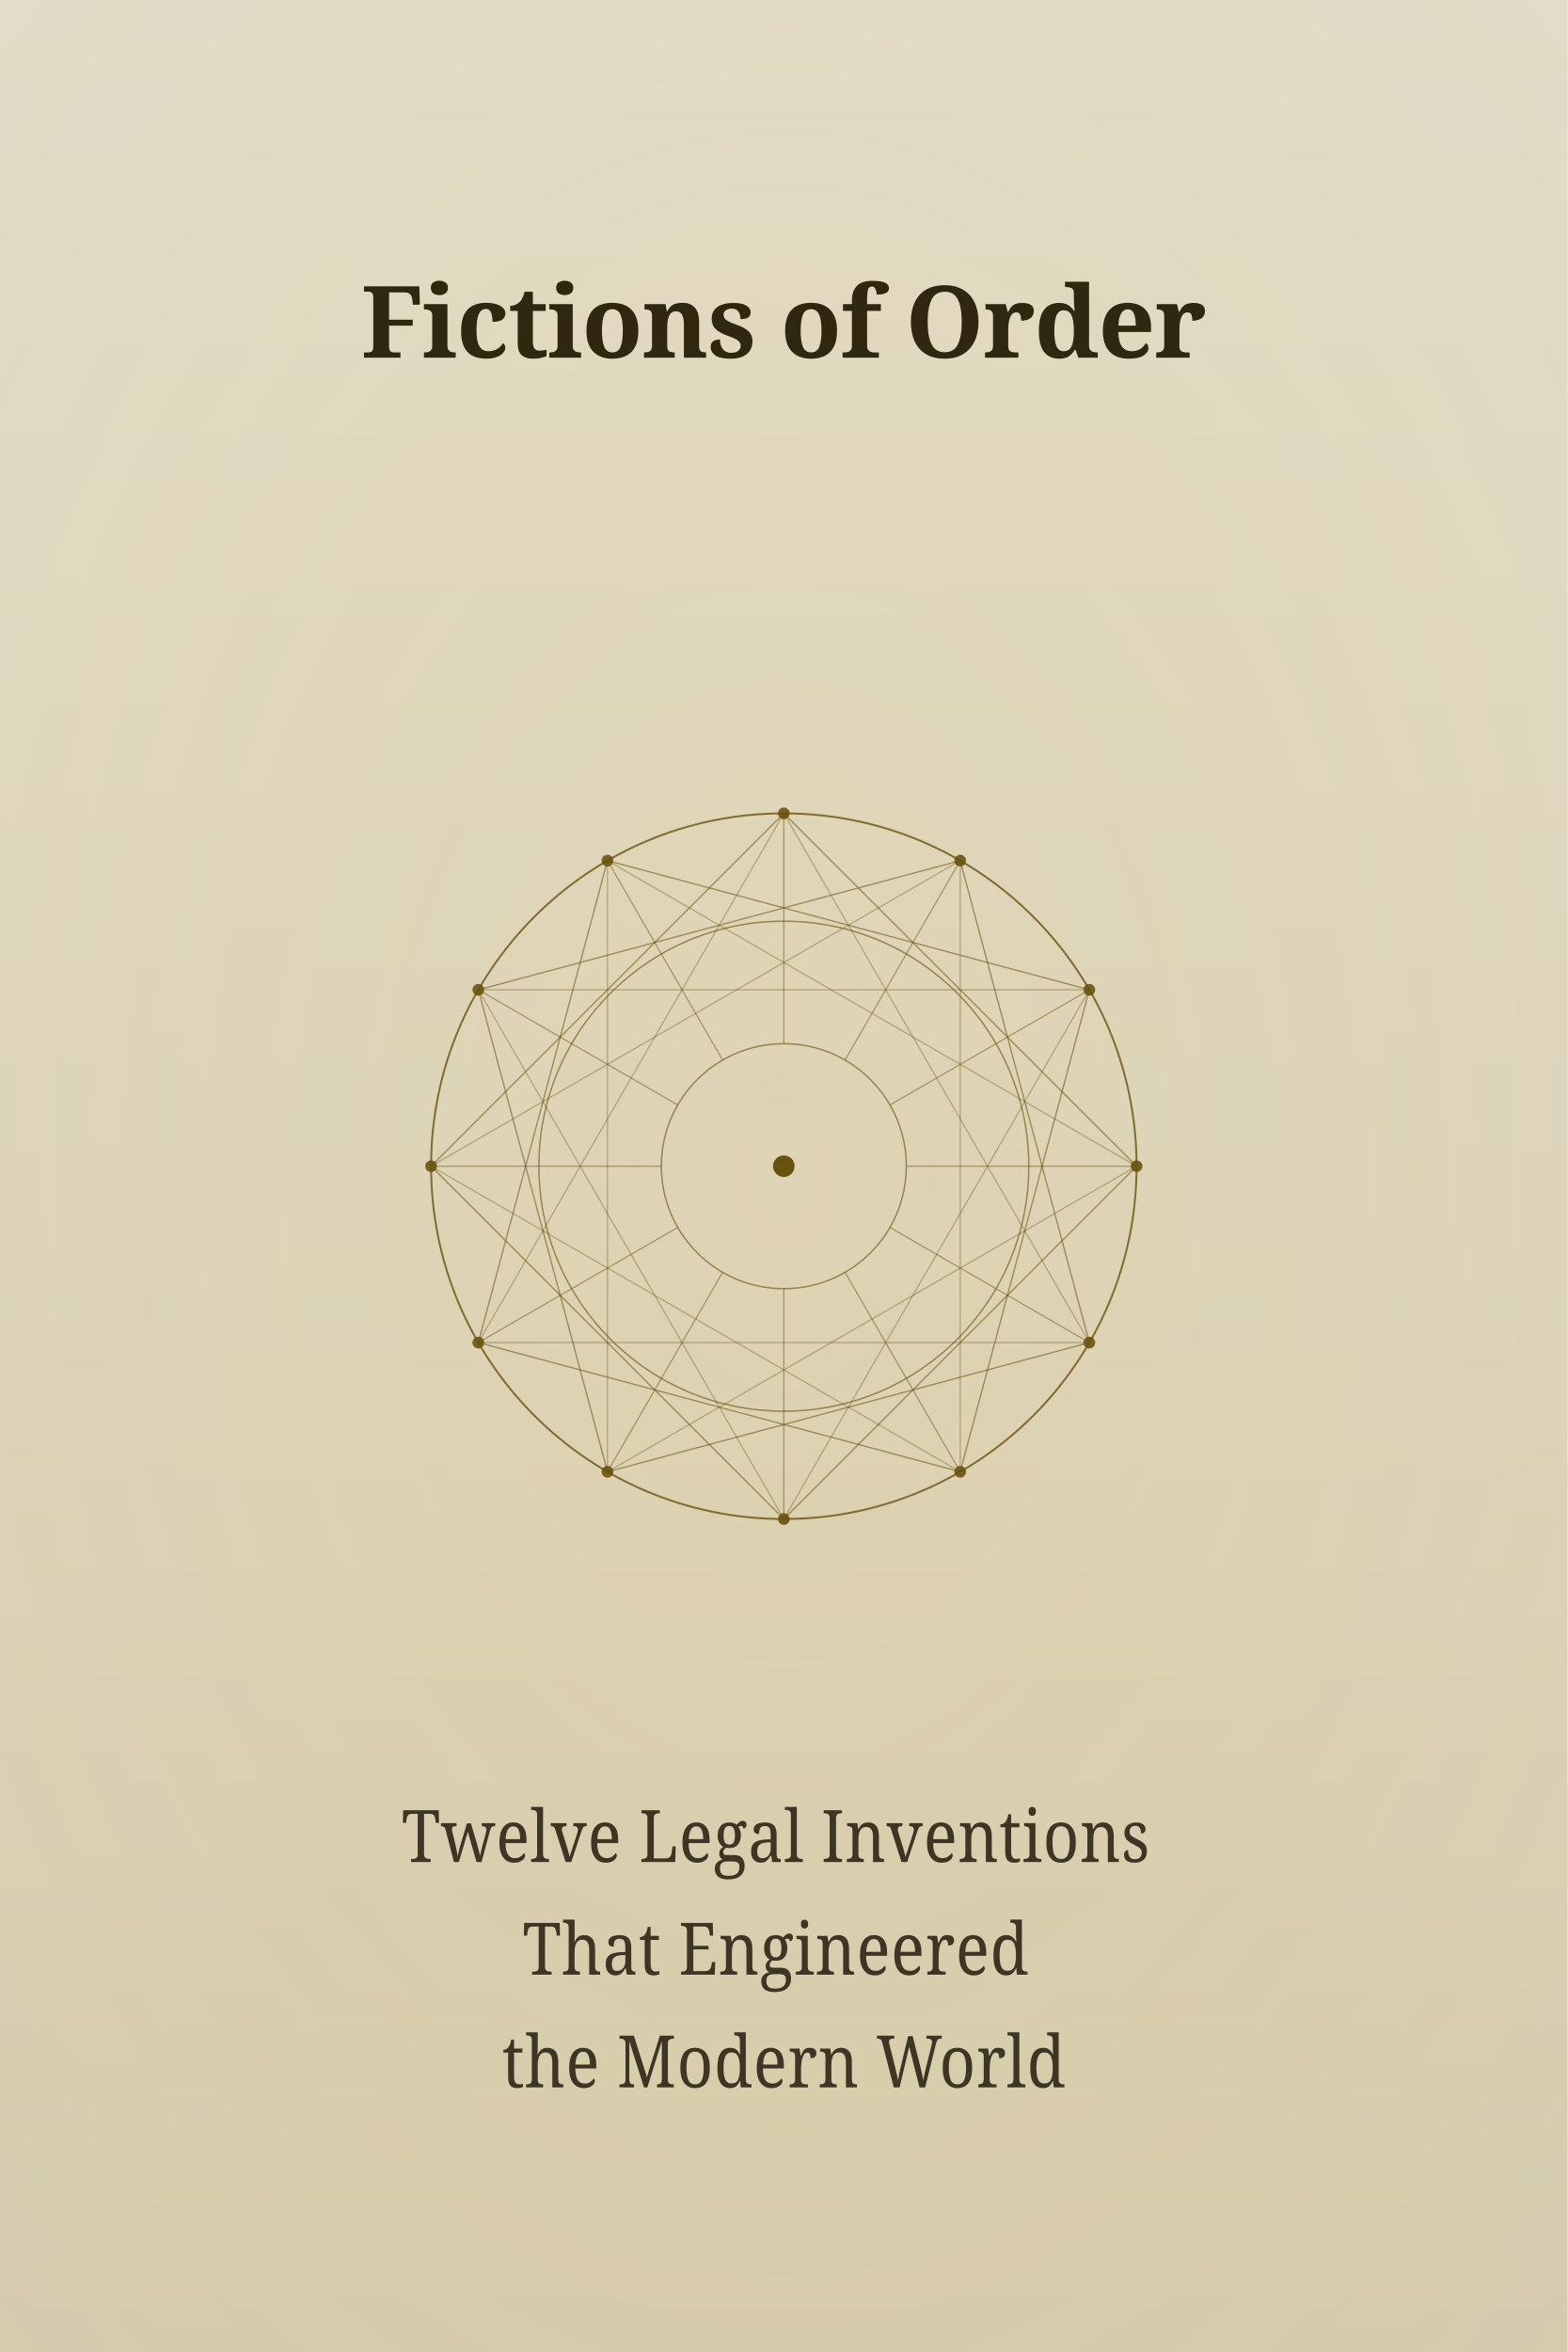
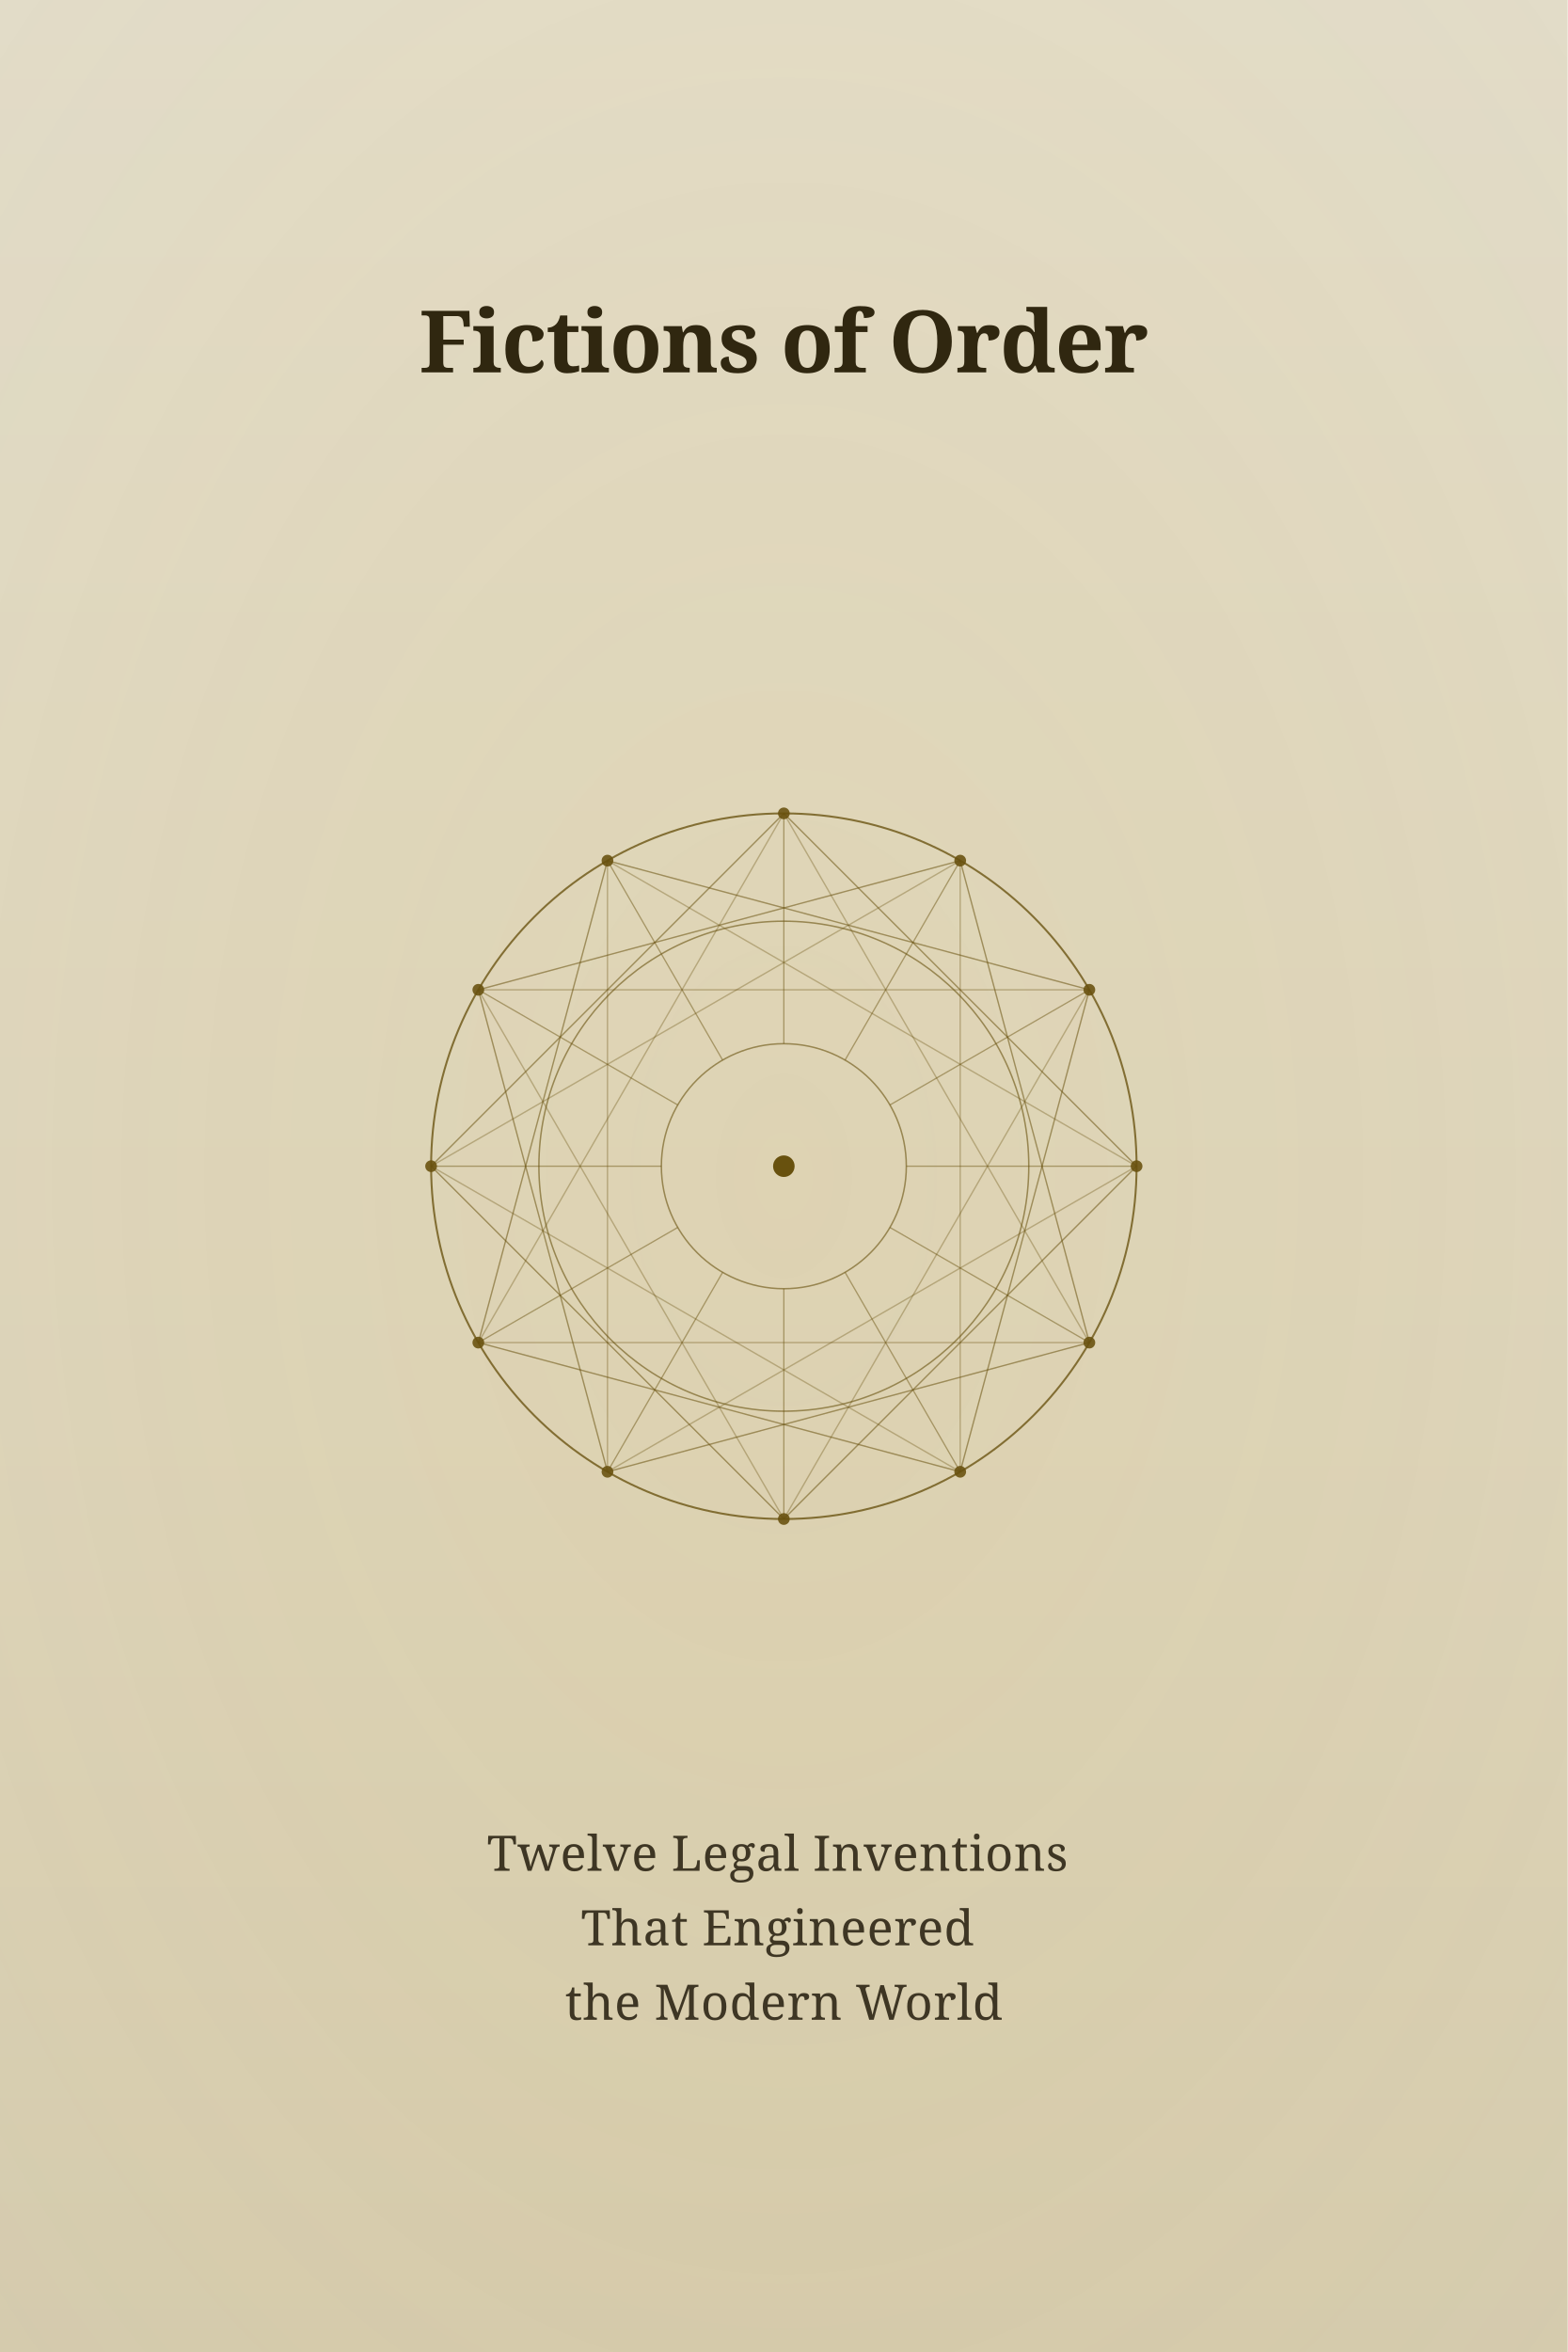
<svg xmlns="http://www.w3.org/2000/svg" viewBox="0 0 1600 2400" width="100%" height="100%">
  <defs>
    <linearGradient id="bg-fictions-of-order" x1="0%" y1="0%" x2="0%" y2="100%">
      <stop offset="0%" stop-color="#e2dcc9" />
      <stop offset="60%" stop-color="#dcd4bc" />
      <stop offset="100%" stop-color="#d5cbae" />
    </linearGradient>
    <radialGradient id="halo-fictions-of-order" cx="50%" cy="50%" r="75%">
      <stop offset="0%" stop-color="#eab308" stop-opacity="0.06" />
      <stop offset="55%" stop-color="#eab308" stop-opacity="0.03" />
      <stop offset="100%" stop-color="#eab308" stop-opacity="0.00" />
    </radialGradient>
  </defs>
  <rect width="1600" height="2400" fill="url(#bg-fictions-of-order)" />
  <rect width="1600" height="2400" fill="url(#halo-fictions-of-order)" />
  <g text-anchor="middle">
-     <text x="800" y="365" font-family="'Literata', Georgia, serif" font-size="102" font-weight="700" letter-spacing="-0.01em" fill="#302710">Fictions of Order</text>
+     <text x="800" y="380" font-family="'Literata', Georgia, serif" font-size="88" font-weight="700" letter-spacing="-0.01em" fill="#302710">Fictions of Order</text>
  </g>
  <g class="emblem-juris" transform="translate(0, -210)">
    <circle cx="800" cy="1400" r="360" stroke="#68510e" stroke-width="2.0" fill="none" opacity="0.78" />
    <circle cx="800" cy="1400" r="250" stroke="#68510e" stroke-width="1.5" fill="none" opacity="0.60" />
    <circle cx="800" cy="1400" r="125" stroke="#68510e" stroke-width="1.5" fill="none" opacity="0.60" />
    <line x1="800.0" y1="1275.0" x2="800.0" y2="1040.0" stroke="#68510e" stroke-width="1.3" opacity="0.48" />
    <circle cx="800.0" cy="1040.0" r="6" fill="#68510e" opacity="0.88" />
    <line x1="862.5" y1="1291.7" x2="980.0" y2="1088.2" stroke="#68510e" stroke-width="1.3" opacity="0.48" />
    <circle cx="980.0" cy="1088.2" r="6" fill="#68510e" opacity="0.88" />
    <line x1="908.3" y1="1337.5" x2="1111.8" y2="1220.0" stroke="#68510e" stroke-width="1.3" opacity="0.48" />
    <circle cx="1111.8" cy="1220.0" r="6" fill="#68510e" opacity="0.88" />
    <line x1="925.0" y1="1400.0" x2="1160.0" y2="1400.0" stroke="#68510e" stroke-width="1.3" opacity="0.48" />
    <circle cx="1160.0" cy="1400.0" r="6" fill="#68510e" opacity="0.88" />
    <line x1="908.3" y1="1462.5" x2="1111.8" y2="1580.0" stroke="#68510e" stroke-width="1.3" opacity="0.48" />
    <circle cx="1111.8" cy="1580.0" r="6" fill="#68510e" opacity="0.88" />
    <line x1="862.5" y1="1508.3" x2="980.0" y2="1711.8" stroke="#68510e" stroke-width="1.3" opacity="0.48" />
    <circle cx="980.0" cy="1711.8" r="6" fill="#68510e" opacity="0.88" />
    <line x1="800.0" y1="1525.0" x2="800.0" y2="1760.0" stroke="#68510e" stroke-width="1.3" opacity="0.48" />
    <circle cx="800.0" cy="1760.0" r="6" fill="#68510e" opacity="0.88" />
    <line x1="737.5" y1="1508.3" x2="620.0" y2="1711.8" stroke="#68510e" stroke-width="1.3" opacity="0.48" />
    <circle cx="620.0" cy="1711.8" r="6" fill="#68510e" opacity="0.88" />
    <line x1="691.7" y1="1462.5" x2="488.2" y2="1580.0" stroke="#68510e" stroke-width="1.3" opacity="0.48" />
    <circle cx="488.2" cy="1580.0" r="6" fill="#68510e" opacity="0.88" />
    <line x1="675.0" y1="1400.0" x2="440.0" y2="1400.0" stroke="#68510e" stroke-width="1.3" opacity="0.48" />
    <circle cx="440.0" cy="1400.0" r="6" fill="#68510e" opacity="0.88" />
    <line x1="691.7" y1="1337.5" x2="488.2" y2="1220.0" stroke="#68510e" stroke-width="1.3" opacity="0.48" />
    <circle cx="488.2" cy="1220.0" r="6" fill="#68510e" opacity="0.88" />
    <line x1="737.5" y1="1291.7" x2="620.0" y2="1088.2" stroke="#68510e" stroke-width="1.3" opacity="0.48" />
    <circle cx="620.0" cy="1088.2" r="6" fill="#68510e" opacity="0.88" />
    <line x1="800.0" y1="1040.0" x2="1160.0" y2="1400.0" stroke="#68510e" stroke-width="1.4" opacity="0.55" />
    <line x1="980.0" y1="1088.2" x2="1111.8" y2="1580.0" stroke="#68510e" stroke-width="1.4" opacity="0.55" />
    <line x1="1111.8" y1="1220.0" x2="980.0" y2="1711.8" stroke="#68510e" stroke-width="1.4" opacity="0.55" />
    <line x1="1160.0" y1="1400.0" x2="800.0" y2="1760.0" stroke="#68510e" stroke-width="1.4" opacity="0.55" />
    <line x1="1111.8" y1="1580.0" x2="620.0" y2="1711.8" stroke="#68510e" stroke-width="1.4" opacity="0.55" />
    <line x1="980.0" y1="1711.8" x2="488.2" y2="1580.0" stroke="#68510e" stroke-width="1.4" opacity="0.55" />
    <line x1="800.0" y1="1760.0" x2="440.0" y2="1400.0" stroke="#68510e" stroke-width="1.4" opacity="0.55" />
    <line x1="620.0" y1="1711.8" x2="488.2" y2="1220.0" stroke="#68510e" stroke-width="1.4" opacity="0.55" />
    <line x1="488.2" y1="1580.0" x2="620.0" y2="1088.2" stroke="#68510e" stroke-width="1.4" opacity="0.55" />
    <line x1="440.0" y1="1400.0" x2="800.0" y2="1040.0" stroke="#68510e" stroke-width="1.4" opacity="0.55" />
    <line x1="488.2" y1="1220.0" x2="980.0" y2="1088.2" stroke="#68510e" stroke-width="1.4" opacity="0.55" />
    <line x1="620.0" y1="1088.2" x2="1111.8" y2="1220.0" stroke="#68510e" stroke-width="1.4" opacity="0.55" />
    <line x1="800.0" y1="1040.0" x2="1111.8" y2="1580.0" stroke="#68510e" stroke-width="1.4" opacity="0.35" />
    <line x1="980.0" y1="1088.2" x2="980.0" y2="1711.8" stroke="#68510e" stroke-width="1.4" opacity="0.35" />
    <line x1="1111.8" y1="1220.0" x2="800.0" y2="1760.0" stroke="#68510e" stroke-width="1.4" opacity="0.35" />
    <line x1="1160.0" y1="1400.0" x2="620.0" y2="1711.8" stroke="#68510e" stroke-width="1.4" opacity="0.35" />
    <line x1="1111.8" y1="1580.0" x2="488.2" y2="1580.0" stroke="#68510e" stroke-width="1.4" opacity="0.35" />
    <line x1="980.0" y1="1711.8" x2="440.0" y2="1400.0" stroke="#68510e" stroke-width="1.4" opacity="0.35" />
    <line x1="800.0" y1="1760.0" x2="488.2" y2="1220.0" stroke="#68510e" stroke-width="1.4" opacity="0.35" />
    <line x1="620.0" y1="1711.8" x2="620.0" y2="1088.2" stroke="#68510e" stroke-width="1.4" opacity="0.35" />
    <line x1="488.2" y1="1580.0" x2="800.0" y2="1040.0" stroke="#68510e" stroke-width="1.4" opacity="0.35" />
    <line x1="440.0" y1="1400.0" x2="980.0" y2="1088.2" stroke="#68510e" stroke-width="1.4" opacity="0.35" />
    <line x1="488.2" y1="1220.0" x2="1111.8" y2="1220.0" stroke="#68510e" stroke-width="1.4" opacity="0.35" />
    <line x1="620.0" y1="1088.2" x2="1160.0" y2="1400.0" stroke="#68510e" stroke-width="1.4" opacity="0.35" />
    <circle cx="800" cy="1400" r="11" fill="#68510e" />
  </g>
-   <g text-anchor="middle" transform="translate(800, 0) scale(0.87, 1) translate(-800, 0)">
-     <text x="800" y="1900" font-family="'Literata', Georgia, serif" font-size="74" font-weight="400" letter-spacing="0.01em" fill="#3e3624">
+   <g text-anchor="middle">
+     <text x="800" y="1909" font-family="'Literata', Georgia, serif" font-size="50" font-weight="400" letter-spacing="0.01em" fill="#3e3624">
      <tspan x="800" dy="0">Twelve Legal Inventions</tspan>
-       <tspan x="800" dy="115">That Engineered</tspan>
-       <tspan x="800" dy="115">the Modern World</tspan>
+       <tspan x="800" dy="76">That Engineered</tspan>
+       <tspan x="800" dy="76">the Modern World</tspan>
    </text>
  </g>
</svg>
